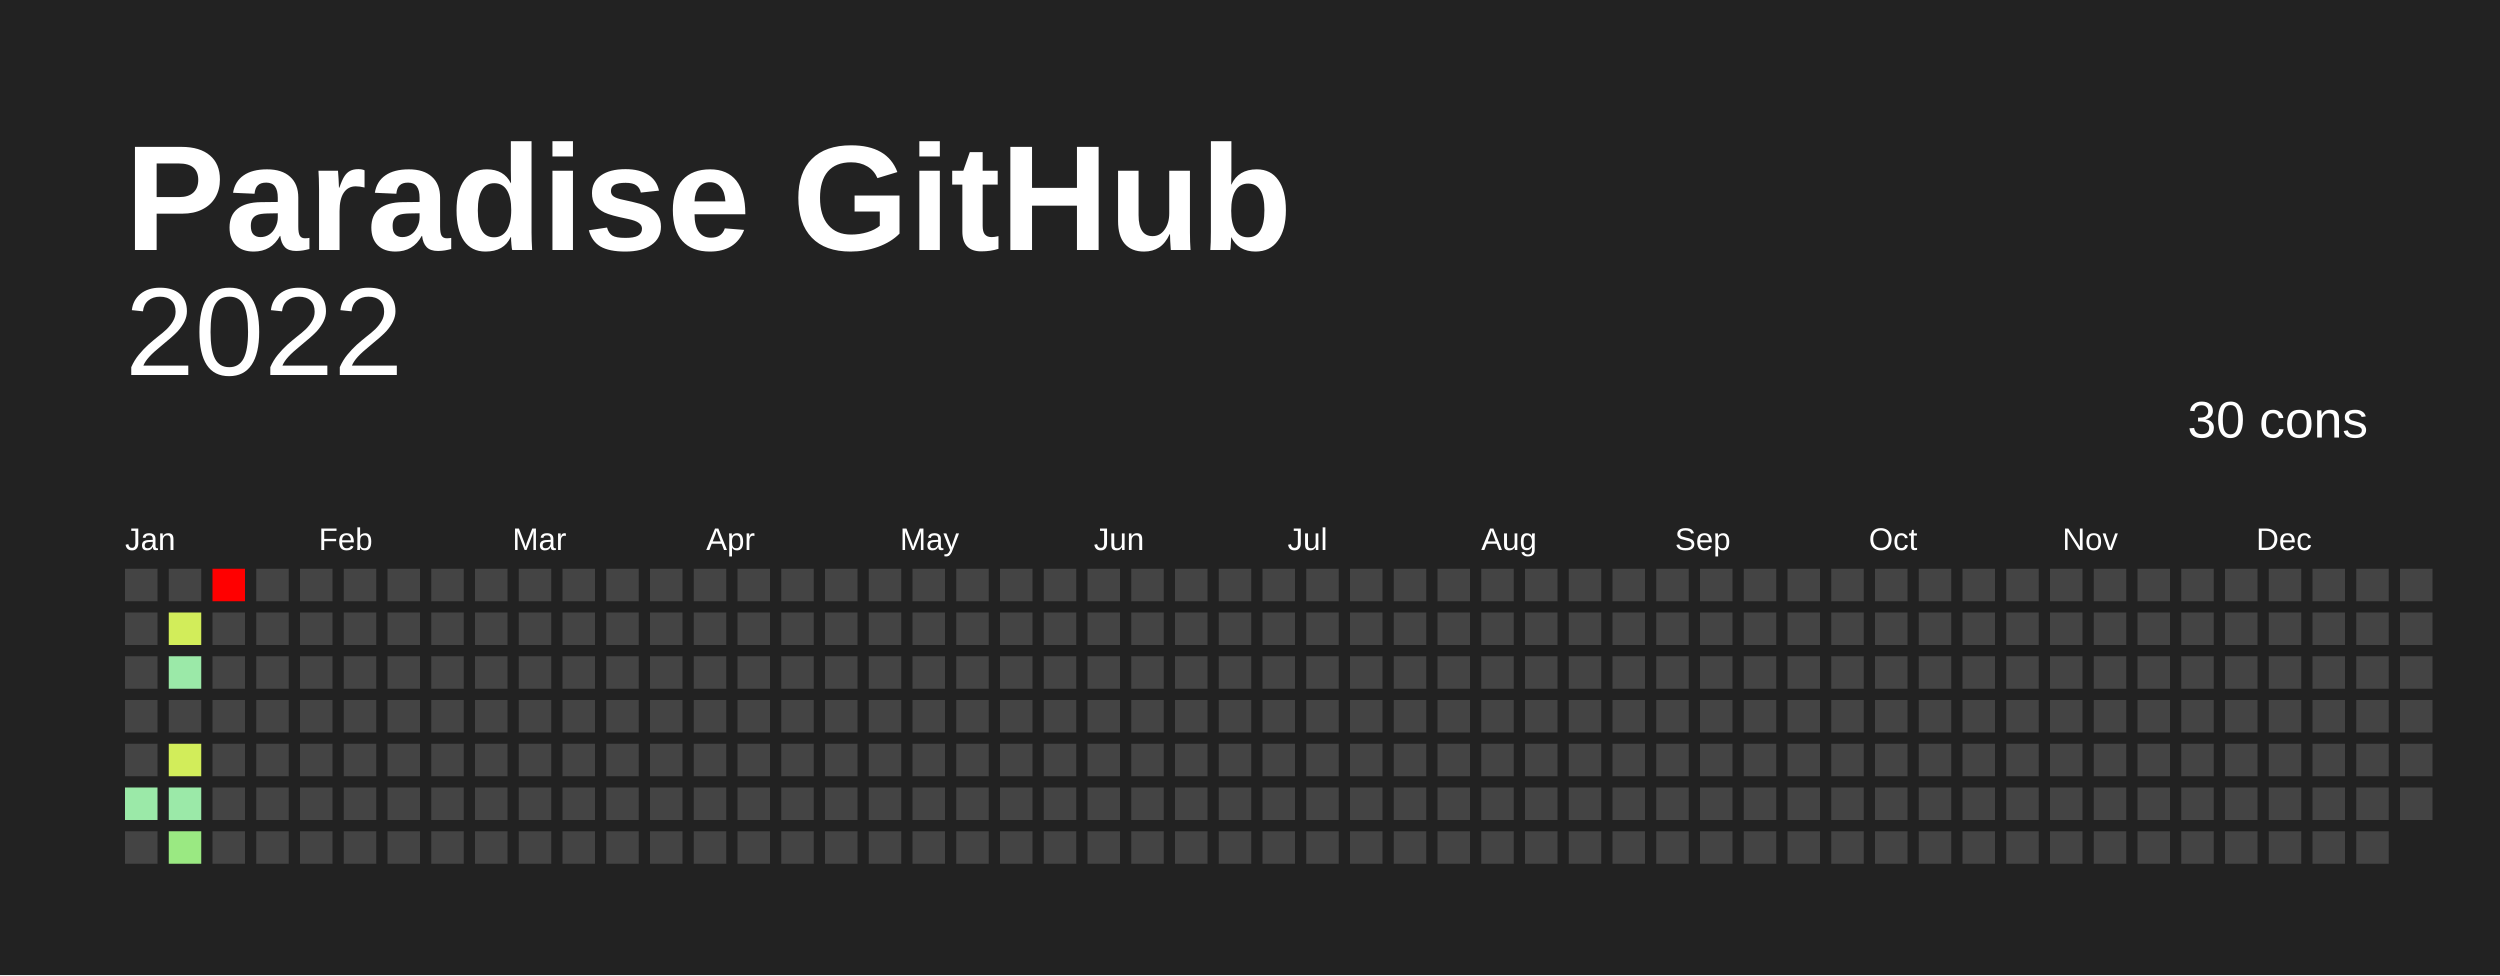
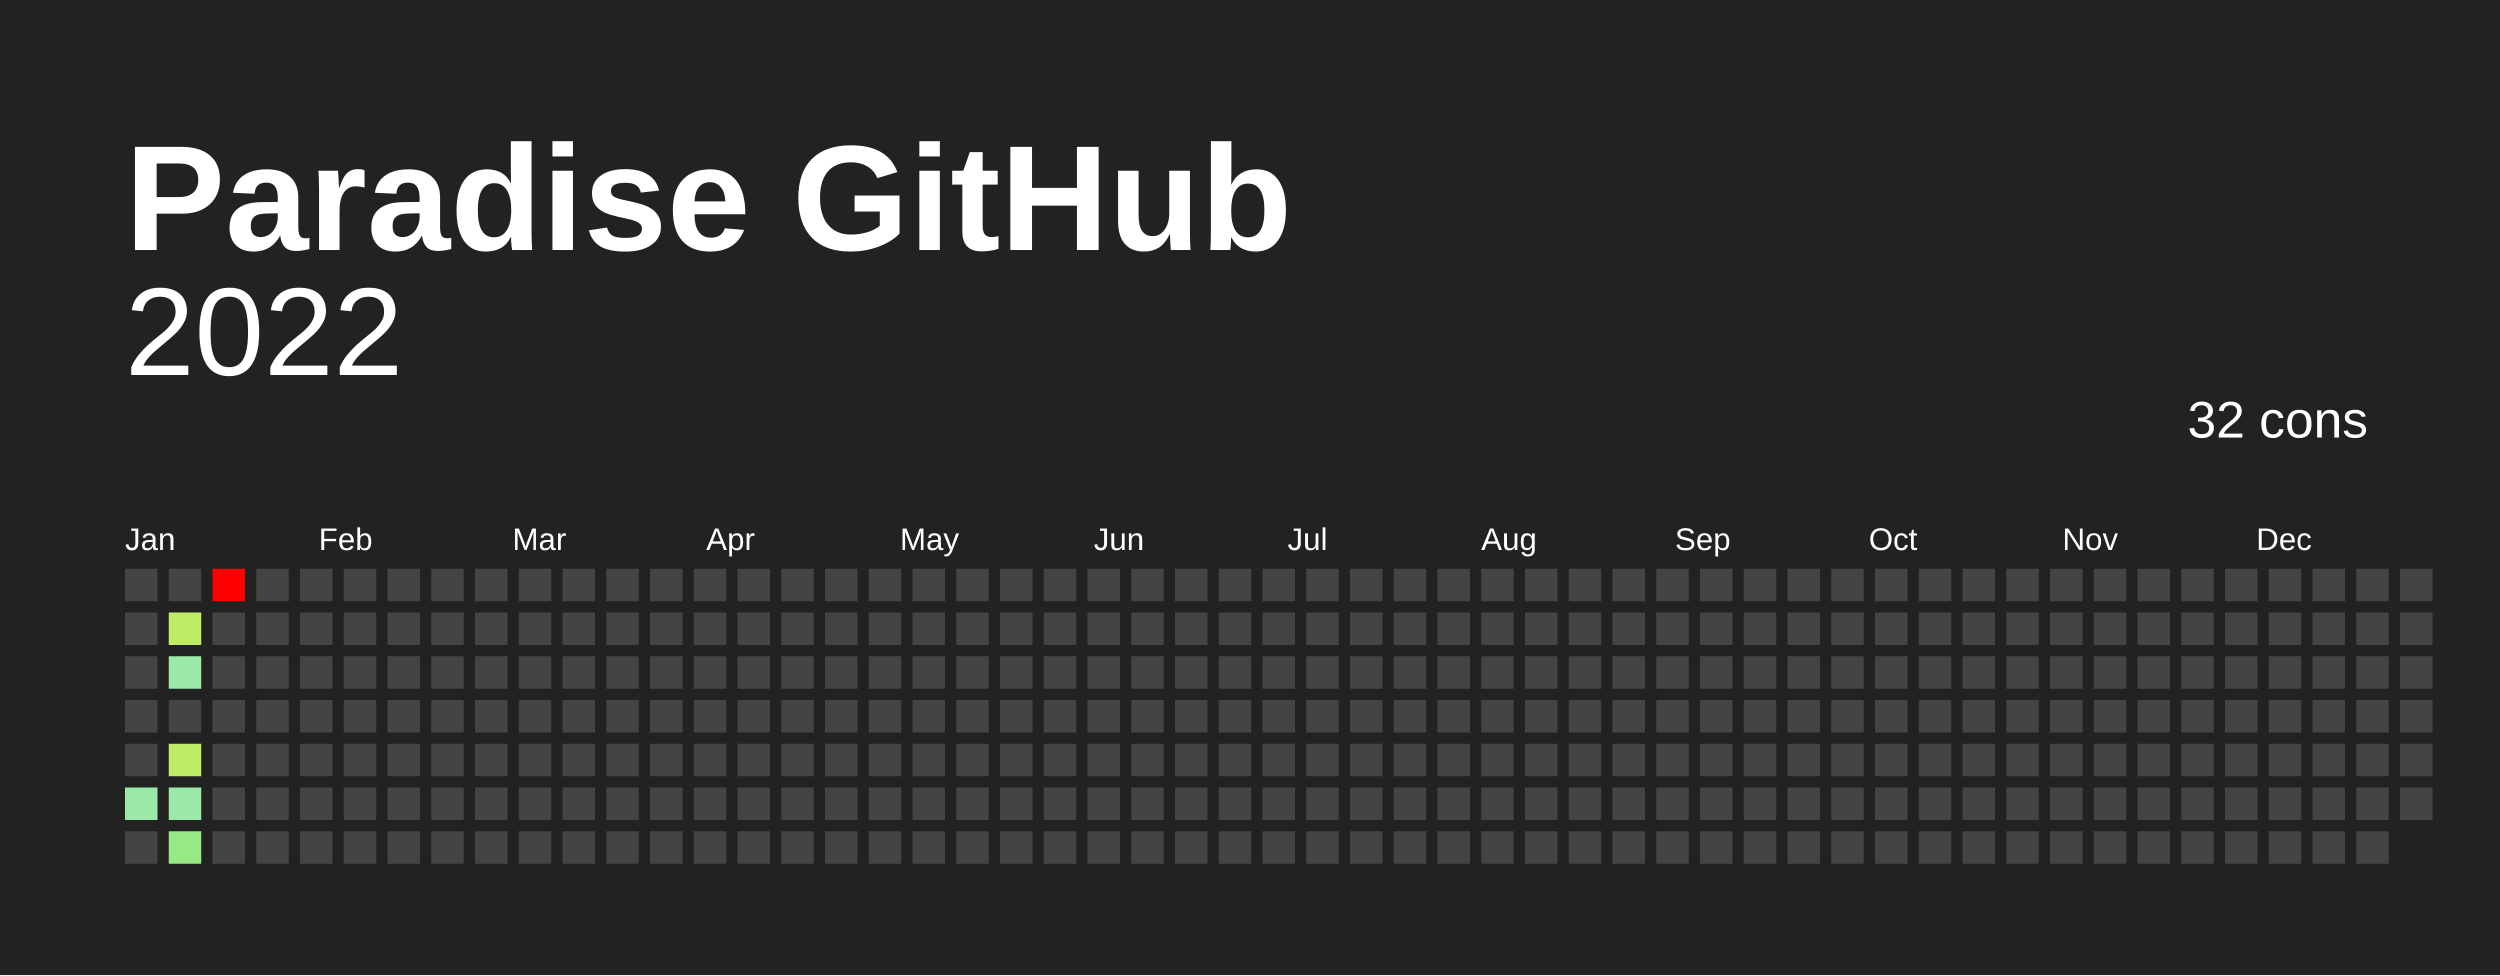
<svg xmlns="http://www.w3.org/2000/svg" baseProfile="full" height="78mm" version="1.1" viewBox="0,0,200,78" width="200mm">
  <defs />
  <rect fill="#222222" height="78" width="200" x="0" y="0" />
  <text fill="#FFFFFF" style="font-size:12px; font-family:Arial; font-weight:bold;" x="10" y="20">Paradise GitHub</text>
  <text alignment-baseline="hanging" fill="#FFFFFF" style="font-size:10.0px; font-family:Arial;" x="10" y="30">2022</text>
-   <text alignment-baseline="hanging" fill="#FFFFFF" style="font-size:4.125px; font-family:Arial;" x="175" y="35">30 cons</text>
+   <text alignment-baseline="hanging" fill="#FFFFFF" style="font-size:4.125px; font-family:Arial;" x="175" y="35">32 cons</text>
  <text fill="#FFFFFF" style="font-size:2.5px; font-family:Arial" x="10.0" y="44">Jan</text>
  <text fill="#FFFFFF" style="font-size:2.5px; font-family:Arial" x="25.5" y="44">Feb</text>
  <text fill="#FFFFFF" style="font-size:2.5px; font-family:Arial" x="41.0" y="44">Mar</text>
  <text fill="#FFFFFF" style="font-size:2.5px; font-family:Arial" x="56.5" y="44">Apr</text>
  <text fill="#FFFFFF" style="font-size:2.5px; font-family:Arial" x="72.0" y="44">May</text>
  <text fill="#FFFFFF" style="font-size:2.5px; font-family:Arial" x="87.5" y="44">Jun</text>
  <text fill="#FFFFFF" style="font-size:2.5px; font-family:Arial" x="103.0" y="44">Jul</text>
  <text fill="#FFFFFF" style="font-size:2.5px; font-family:Arial" x="118.5" y="44">Aug</text>
  <text fill="#FFFFFF" style="font-size:2.5px; font-family:Arial" x="134.0" y="44">Sep</text>
  <text fill="#FFFFFF" style="font-size:2.5px; font-family:Arial" x="149.5" y="44">Oct</text>
  <text fill="#FFFFFF" style="font-size:2.5px; font-family:Arial" x="165.0" y="44">Nov</text>
  <text fill="#FFFFFF" style="font-size:2.5px; font-family:Arial" x="180.5" y="44">Dec</text>
  <rect fill="#444444" height="2.6" width="2.6" x="10.0" y="45.5" />
  <rect fill="#444444" height="2.6" width="2.6" x="10.0" y="49.0" />
  <rect fill="#444444" height="2.6" width="2.6" x="10.0" y="52.5" />
  <rect fill="#444444" height="2.6" width="2.6" x="10.0" y="56.0" />
  <rect fill="#444444" height="2.6" width="2.6" x="10.0" y="59.5" />
  <rect fill="#9be9a8" height="2.6" width="2.6" x="10.0" y="63.0" />
  <rect fill="#444444" height="2.6" width="2.6" x="10.0" y="66.5" />
  <rect fill="#444444" height="2.6" width="2.6" x="13.5" y="45.5" />
-   <rect fill="#d2ed5a" height="2.6" width="2.6" x="13.5" y="49.0" />
+   <rect fill="#bfec65" height="2.6" width="2.6" x="13.5" y="49.0" />
  <rect fill="#9be9a8" height="2.6" width="2.6" x="13.5" y="52.5" />
  <rect fill="#444444" height="2.6" width="2.6" x="13.5" y="56.0" />
-   <rect fill="#d2ed5a" height="2.6" width="2.6" x="13.5" y="59.5" />
+   <rect fill="#bfec65" height="2.6" width="2.6" x="13.5" y="59.5" />
  <rect fill="#9be9a8" height="2.6" width="2.6" x="13.5" y="63.0" />
-   <rect fill="#9ae982" height="2.6" width="2.6" x="13.5" y="66.5" />
+   <rect fill="#97e986" height="2.6" width="2.6" x="13.5" y="66.5" />
  <rect fill="red" height="2.6" width="2.6" x="17.0" y="45.5" />
  <rect fill="#444444" height="2.6" width="2.6" x="17.0" y="49.0" />
  <rect fill="#444444" height="2.6" width="2.6" x="17.0" y="52.5" />
  <rect fill="#444444" height="2.6" width="2.6" x="17.0" y="56.0" />
  <rect fill="#444444" height="2.6" width="2.6" x="17.0" y="59.5" />
  <rect fill="#444444" height="2.6" width="2.6" x="17.0" y="63.0" />
  <rect fill="#444444" height="2.6" width="2.6" x="17.0" y="66.5" />
  <rect fill="#444444" height="2.6" width="2.6" x="20.5" y="45.5" />
  <rect fill="#444444" height="2.6" width="2.6" x="20.5" y="49.0" />
  <rect fill="#444444" height="2.6" width="2.6" x="20.5" y="52.5" />
  <rect fill="#444444" height="2.6" width="2.6" x="20.5" y="56.0" />
  <rect fill="#444444" height="2.6" width="2.6" x="20.5" y="59.5" />
  <rect fill="#444444" height="2.6" width="2.6" x="20.5" y="63.0" />
  <rect fill="#444444" height="2.6" width="2.6" x="20.5" y="66.5" />
  <rect fill="#444444" height="2.6" width="2.6" x="24.0" y="45.5" />
  <rect fill="#444444" height="2.6" width="2.6" x="24.0" y="49.0" />
  <rect fill="#444444" height="2.6" width="2.6" x="24.0" y="52.5" />
  <rect fill="#444444" height="2.6" width="2.6" x="24.0" y="56.0" />
  <rect fill="#444444" height="2.6" width="2.6" x="24.0" y="59.5" />
  <rect fill="#444444" height="2.6" width="2.6" x="24.0" y="63.0" />
  <rect fill="#444444" height="2.6" width="2.6" x="24.0" y="66.5" />
  <rect fill="#444444" height="2.6" width="2.6" x="27.5" y="45.5" />
  <rect fill="#444444" height="2.6" width="2.6" x="27.5" y="49.0" />
  <rect fill="#444444" height="2.6" width="2.6" x="27.5" y="52.5" />
  <rect fill="#444444" height="2.6" width="2.6" x="27.5" y="56.0" />
  <rect fill="#444444" height="2.6" width="2.6" x="27.5" y="59.5" />
  <rect fill="#444444" height="2.6" width="2.6" x="27.5" y="63.0" />
  <rect fill="#444444" height="2.6" width="2.6" x="27.5" y="66.5" />
  <rect fill="#444444" height="2.6" width="2.6" x="31.0" y="45.5" />
  <rect fill="#444444" height="2.6" width="2.6" x="31.0" y="49.0" />
  <rect fill="#444444" height="2.6" width="2.6" x="31.0" y="52.5" />
  <rect fill="#444444" height="2.6" width="2.6" x="31.0" y="56.0" />
  <rect fill="#444444" height="2.6" width="2.6" x="31.0" y="59.5" />
  <rect fill="#444444" height="2.6" width="2.6" x="31.0" y="63.0" />
  <rect fill="#444444" height="2.6" width="2.6" x="31.0" y="66.5" />
  <rect fill="#444444" height="2.6" width="2.6" x="34.5" y="45.5" />
  <rect fill="#444444" height="2.6" width="2.6" x="34.5" y="49.0" />
  <rect fill="#444444" height="2.6" width="2.6" x="34.5" y="52.5" />
  <rect fill="#444444" height="2.6" width="2.6" x="34.5" y="56.0" />
  <rect fill="#444444" height="2.6" width="2.6" x="34.5" y="59.5" />
  <rect fill="#444444" height="2.6" width="2.6" x="34.5" y="63.0" />
  <rect fill="#444444" height="2.6" width="2.6" x="34.5" y="66.5" />
  <rect fill="#444444" height="2.6" width="2.6" x="38.0" y="45.5" />
  <rect fill="#444444" height="2.6" width="2.6" x="38.0" y="49.0" />
  <rect fill="#444444" height="2.6" width="2.6" x="38.0" y="52.5" />
  <rect fill="#444444" height="2.6" width="2.6" x="38.0" y="56.0" />
  <rect fill="#444444" height="2.6" width="2.6" x="38.0" y="59.5" />
  <rect fill="#444444" height="2.6" width="2.6" x="38.0" y="63.0" />
  <rect fill="#444444" height="2.6" width="2.6" x="38.0" y="66.5" />
  <rect fill="#444444" height="2.6" width="2.6" x="41.5" y="45.5" />
  <rect fill="#444444" height="2.6" width="2.6" x="41.5" y="49.0" />
  <rect fill="#444444" height="2.6" width="2.6" x="41.5" y="52.5" />
  <rect fill="#444444" height="2.6" width="2.6" x="41.5" y="56.0" />
  <rect fill="#444444" height="2.6" width="2.6" x="41.5" y="59.5" />
  <rect fill="#444444" height="2.6" width="2.6" x="41.5" y="63.0" />
  <rect fill="#444444" height="2.6" width="2.6" x="41.5" y="66.5" />
  <rect fill="#444444" height="2.6" width="2.6" x="45.0" y="45.5" />
  <rect fill="#444444" height="2.6" width="2.6" x="45.0" y="49.0" />
  <rect fill="#444444" height="2.6" width="2.6" x="45.0" y="52.5" />
  <rect fill="#444444" height="2.6" width="2.6" x="45.0" y="56.0" />
  <rect fill="#444444" height="2.6" width="2.6" x="45.0" y="59.5" />
  <rect fill="#444444" height="2.6" width="2.6" x="45.0" y="63.0" />
  <rect fill="#444444" height="2.6" width="2.6" x="45.0" y="66.5" />
  <rect fill="#444444" height="2.6" width="2.6" x="48.5" y="45.5" />
  <rect fill="#444444" height="2.6" width="2.6" x="48.5" y="49.0" />
  <rect fill="#444444" height="2.6" width="2.6" x="48.5" y="52.5" />
  <rect fill="#444444" height="2.6" width="2.6" x="48.5" y="56.0" />
  <rect fill="#444444" height="2.6" width="2.6" x="48.5" y="59.5" />
  <rect fill="#444444" height="2.6" width="2.6" x="48.5" y="63.0" />
  <rect fill="#444444" height="2.6" width="2.6" x="48.5" y="66.5" />
  <rect fill="#444444" height="2.6" width="2.6" x="52.0" y="45.5" />
  <rect fill="#444444" height="2.6" width="2.6" x="52.0" y="49.0" />
  <rect fill="#444444" height="2.6" width="2.6" x="52.0" y="52.5" />
  <rect fill="#444444" height="2.6" width="2.6" x="52.0" y="56.0" />
  <rect fill="#444444" height="2.6" width="2.6" x="52.0" y="59.5" />
  <rect fill="#444444" height="2.6" width="2.6" x="52.0" y="63.0" />
  <rect fill="#444444" height="2.6" width="2.6" x="52.0" y="66.5" />
  <rect fill="#444444" height="2.6" width="2.6" x="55.5" y="45.5" />
  <rect fill="#444444" height="2.6" width="2.6" x="55.5" y="49.0" />
  <rect fill="#444444" height="2.6" width="2.6" x="55.5" y="52.5" />
  <rect fill="#444444" height="2.6" width="2.6" x="55.5" y="56.0" />
  <rect fill="#444444" height="2.6" width="2.6" x="55.5" y="59.5" />
  <rect fill="#444444" height="2.6" width="2.6" x="55.5" y="63.0" />
  <rect fill="#444444" height="2.6" width="2.6" x="55.5" y="66.5" />
  <rect fill="#444444" height="2.6" width="2.6" x="59.0" y="45.5" />
  <rect fill="#444444" height="2.6" width="2.6" x="59.0" y="49.0" />
  <rect fill="#444444" height="2.6" width="2.6" x="59.0" y="52.5" />
  <rect fill="#444444" height="2.6" width="2.6" x="59.0" y="56.0" />
  <rect fill="#444444" height="2.6" width="2.6" x="59.0" y="59.5" />
  <rect fill="#444444" height="2.6" width="2.6" x="59.0" y="63.0" />
  <rect fill="#444444" height="2.6" width="2.6" x="59.0" y="66.5" />
  <rect fill="#444444" height="2.6" width="2.6" x="62.5" y="45.5" />
  <rect fill="#444444" height="2.6" width="2.6" x="62.5" y="49.0" />
  <rect fill="#444444" height="2.6" width="2.6" x="62.5" y="52.5" />
  <rect fill="#444444" height="2.6" width="2.6" x="62.5" y="56.0" />
  <rect fill="#444444" height="2.6" width="2.6" x="62.5" y="59.5" />
  <rect fill="#444444" height="2.6" width="2.6" x="62.5" y="63.0" />
  <rect fill="#444444" height="2.6" width="2.6" x="62.5" y="66.5" />
  <rect fill="#444444" height="2.6" width="2.6" x="66.0" y="45.5" />
  <rect fill="#444444" height="2.6" width="2.6" x="66.0" y="49.0" />
  <rect fill="#444444" height="2.6" width="2.6" x="66.0" y="52.5" />
  <rect fill="#444444" height="2.6" width="2.6" x="66.0" y="56.0" />
  <rect fill="#444444" height="2.6" width="2.6" x="66.0" y="59.5" />
  <rect fill="#444444" height="2.6" width="2.6" x="66.0" y="63.0" />
  <rect fill="#444444" height="2.6" width="2.6" x="66.0" y="66.5" />
  <rect fill="#444444" height="2.6" width="2.6" x="69.5" y="45.5" />
  <rect fill="#444444" height="2.6" width="2.6" x="69.5" y="49.0" />
  <rect fill="#444444" height="2.6" width="2.6" x="69.5" y="52.5" />
  <rect fill="#444444" height="2.6" width="2.6" x="69.5" y="56.0" />
  <rect fill="#444444" height="2.6" width="2.6" x="69.5" y="59.5" />
  <rect fill="#444444" height="2.6" width="2.6" x="69.5" y="63.0" />
  <rect fill="#444444" height="2.6" width="2.6" x="69.5" y="66.5" />
  <rect fill="#444444" height="2.6" width="2.6" x="73.0" y="45.5" />
  <rect fill="#444444" height="2.6" width="2.6" x="73.0" y="49.0" />
  <rect fill="#444444" height="2.6" width="2.6" x="73.0" y="52.5" />
  <rect fill="#444444" height="2.6" width="2.6" x="73.0" y="56.0" />
  <rect fill="#444444" height="2.6" width="2.6" x="73.0" y="59.5" />
  <rect fill="#444444" height="2.6" width="2.6" x="73.0" y="63.0" />
  <rect fill="#444444" height="2.6" width="2.6" x="73.0" y="66.5" />
  <rect fill="#444444" height="2.6" width="2.6" x="76.5" y="45.5" />
  <rect fill="#444444" height="2.6" width="2.6" x="76.5" y="49.0" />
  <rect fill="#444444" height="2.6" width="2.6" x="76.5" y="52.5" />
  <rect fill="#444444" height="2.6" width="2.6" x="76.5" y="56.0" />
  <rect fill="#444444" height="2.6" width="2.6" x="76.5" y="59.5" />
  <rect fill="#444444" height="2.6" width="2.6" x="76.5" y="63.0" />
  <rect fill="#444444" height="2.6" width="2.6" x="76.5" y="66.5" />
  <rect fill="#444444" height="2.6" width="2.6" x="80.0" y="45.5" />
  <rect fill="#444444" height="2.6" width="2.6" x="80.0" y="49.0" />
  <rect fill="#444444" height="2.6" width="2.6" x="80.0" y="52.5" />
  <rect fill="#444444" height="2.6" width="2.6" x="80.0" y="56.0" />
  <rect fill="#444444" height="2.6" width="2.6" x="80.0" y="59.5" />
  <rect fill="#444444" height="2.6" width="2.6" x="80.0" y="63.0" />
  <rect fill="#444444" height="2.6" width="2.6" x="80.0" y="66.5" />
  <rect fill="#444444" height="2.6" width="2.6" x="83.5" y="45.5" />
  <rect fill="#444444" height="2.6" width="2.6" x="83.5" y="49.0" />
  <rect fill="#444444" height="2.6" width="2.6" x="83.5" y="52.5" />
  <rect fill="#444444" height="2.6" width="2.6" x="83.5" y="56.0" />
  <rect fill="#444444" height="2.6" width="2.6" x="83.5" y="59.5" />
  <rect fill="#444444" height="2.6" width="2.6" x="83.5" y="63.0" />
  <rect fill="#444444" height="2.6" width="2.6" x="83.5" y="66.5" />
  <rect fill="#444444" height="2.6" width="2.6" x="87.0" y="45.5" />
  <rect fill="#444444" height="2.6" width="2.6" x="87.0" y="49.0" />
  <rect fill="#444444" height="2.6" width="2.6" x="87.0" y="52.5" />
  <rect fill="#444444" height="2.6" width="2.6" x="87.0" y="56.0" />
  <rect fill="#444444" height="2.6" width="2.6" x="87.0" y="59.5" />
  <rect fill="#444444" height="2.6" width="2.6" x="87.0" y="63.0" />
  <rect fill="#444444" height="2.6" width="2.6" x="87.0" y="66.5" />
  <rect fill="#444444" height="2.6" width="2.6" x="90.5" y="45.5" />
  <rect fill="#444444" height="2.6" width="2.6" x="90.5" y="49.0" />
  <rect fill="#444444" height="2.6" width="2.6" x="90.5" y="52.5" />
  <rect fill="#444444" height="2.6" width="2.6" x="90.5" y="56.0" />
  <rect fill="#444444" height="2.6" width="2.6" x="90.5" y="59.5" />
  <rect fill="#444444" height="2.6" width="2.6" x="90.5" y="63.0" />
  <rect fill="#444444" height="2.6" width="2.6" x="90.5" y="66.5" />
  <rect fill="#444444" height="2.6" width="2.6" x="94.0" y="45.5" />
  <rect fill="#444444" height="2.6" width="2.6" x="94.0" y="49.0" />
  <rect fill="#444444" height="2.6" width="2.6" x="94.0" y="52.5" />
  <rect fill="#444444" height="2.6" width="2.6" x="94.0" y="56.0" />
  <rect fill="#444444" height="2.6" width="2.6" x="94.0" y="59.5" />
  <rect fill="#444444" height="2.6" width="2.6" x="94.0" y="63.0" />
  <rect fill="#444444" height="2.6" width="2.6" x="94.0" y="66.5" />
  <rect fill="#444444" height="2.6" width="2.6" x="97.5" y="45.5" />
  <rect fill="#444444" height="2.6" width="2.6" x="97.5" y="49.0" />
  <rect fill="#444444" height="2.6" width="2.6" x="97.5" y="52.5" />
  <rect fill="#444444" height="2.6" width="2.6" x="97.5" y="56.0" />
  <rect fill="#444444" height="2.6" width="2.6" x="97.5" y="59.5" />
  <rect fill="#444444" height="2.6" width="2.6" x="97.5" y="63.0" />
  <rect fill="#444444" height="2.6" width="2.6" x="97.5" y="66.5" />
  <rect fill="#444444" height="2.6" width="2.6" x="101.0" y="45.5" />
  <rect fill="#444444" height="2.6" width="2.6" x="101.0" y="49.0" />
  <rect fill="#444444" height="2.6" width="2.6" x="101.0" y="52.5" />
  <rect fill="#444444" height="2.6" width="2.6" x="101.0" y="56.0" />
  <rect fill="#444444" height="2.6" width="2.6" x="101.0" y="59.5" />
  <rect fill="#444444" height="2.6" width="2.6" x="101.0" y="63.0" />
  <rect fill="#444444" height="2.6" width="2.6" x="101.0" y="66.5" />
  <rect fill="#444444" height="2.6" width="2.6" x="104.5" y="45.5" />
  <rect fill="#444444" height="2.6" width="2.6" x="104.5" y="49.0" />
  <rect fill="#444444" height="2.6" width="2.6" x="104.5" y="52.5" />
  <rect fill="#444444" height="2.6" width="2.6" x="104.5" y="56.0" />
  <rect fill="#444444" height="2.6" width="2.6" x="104.5" y="59.5" />
  <rect fill="#444444" height="2.6" width="2.6" x="104.5" y="63.0" />
  <rect fill="#444444" height="2.6" width="2.6" x="104.5" y="66.5" />
  <rect fill="#444444" height="2.6" width="2.6" x="108.0" y="45.5" />
  <rect fill="#444444" height="2.6" width="2.6" x="108.0" y="49.0" />
  <rect fill="#444444" height="2.6" width="2.6" x="108.0" y="52.5" />
  <rect fill="#444444" height="2.6" width="2.6" x="108.0" y="56.0" />
  <rect fill="#444444" height="2.6" width="2.6" x="108.0" y="59.5" />
  <rect fill="#444444" height="2.6" width="2.6" x="108.0" y="63.0" />
  <rect fill="#444444" height="2.6" width="2.6" x="108.0" y="66.5" />
  <rect fill="#444444" height="2.6" width="2.6" x="111.5" y="45.5" />
  <rect fill="#444444" height="2.6" width="2.6" x="111.5" y="49.0" />
  <rect fill="#444444" height="2.6" width="2.6" x="111.5" y="52.5" />
  <rect fill="#444444" height="2.6" width="2.6" x="111.5" y="56.0" />
  <rect fill="#444444" height="2.6" width="2.6" x="111.5" y="59.5" />
  <rect fill="#444444" height="2.6" width="2.6" x="111.5" y="63.0" />
  <rect fill="#444444" height="2.6" width="2.6" x="111.5" y="66.5" />
  <rect fill="#444444" height="2.6" width="2.6" x="115.0" y="45.5" />
  <rect fill="#444444" height="2.6" width="2.6" x="115.0" y="49.0" />
  <rect fill="#444444" height="2.6" width="2.6" x="115.0" y="52.5" />
  <rect fill="#444444" height="2.6" width="2.6" x="115.0" y="56.0" />
  <rect fill="#444444" height="2.6" width="2.6" x="115.0" y="59.5" />
  <rect fill="#444444" height="2.6" width="2.6" x="115.0" y="63.0" />
  <rect fill="#444444" height="2.6" width="2.6" x="115.0" y="66.5" />
  <rect fill="#444444" height="2.6" width="2.6" x="118.5" y="45.5" />
  <rect fill="#444444" height="2.6" width="2.6" x="118.5" y="49.0" />
  <rect fill="#444444" height="2.6" width="2.6" x="118.5" y="52.5" />
  <rect fill="#444444" height="2.6" width="2.6" x="118.5" y="56.0" />
  <rect fill="#444444" height="2.6" width="2.6" x="118.5" y="59.5" />
  <rect fill="#444444" height="2.6" width="2.6" x="118.5" y="63.0" />
  <rect fill="#444444" height="2.6" width="2.6" x="118.5" y="66.5" />
  <rect fill="#444444" height="2.6" width="2.6" x="122.0" y="45.5" />
  <rect fill="#444444" height="2.6" width="2.6" x="122.0" y="49.0" />
  <rect fill="#444444" height="2.6" width="2.6" x="122.0" y="52.5" />
  <rect fill="#444444" height="2.6" width="2.6" x="122.0" y="56.0" />
  <rect fill="#444444" height="2.6" width="2.6" x="122.0" y="59.5" />
  <rect fill="#444444" height="2.6" width="2.6" x="122.0" y="63.0" />
  <rect fill="#444444" height="2.6" width="2.6" x="122.0" y="66.5" />
  <rect fill="#444444" height="2.6" width="2.6" x="125.5" y="45.5" />
  <rect fill="#444444" height="2.6" width="2.6" x="125.5" y="49.0" />
  <rect fill="#444444" height="2.6" width="2.6" x="125.5" y="52.5" />
  <rect fill="#444444" height="2.6" width="2.6" x="125.5" y="56.0" />
  <rect fill="#444444" height="2.6" width="2.6" x="125.5" y="59.5" />
  <rect fill="#444444" height="2.6" width="2.6" x="125.5" y="63.0" />
  <rect fill="#444444" height="2.6" width="2.6" x="125.5" y="66.5" />
  <rect fill="#444444" height="2.6" width="2.6" x="129.0" y="45.5" />
  <rect fill="#444444" height="2.6" width="2.6" x="129.0" y="49.0" />
  <rect fill="#444444" height="2.6" width="2.6" x="129.0" y="52.5" />
  <rect fill="#444444" height="2.6" width="2.6" x="129.0" y="56.0" />
  <rect fill="#444444" height="2.6" width="2.6" x="129.0" y="59.5" />
  <rect fill="#444444" height="2.6" width="2.6" x="129.0" y="63.0" />
  <rect fill="#444444" height="2.6" width="2.6" x="129.0" y="66.5" />
  <rect fill="#444444" height="2.6" width="2.6" x="132.5" y="45.5" />
  <rect fill="#444444" height="2.6" width="2.6" x="132.5" y="49.0" />
  <rect fill="#444444" height="2.6" width="2.6" x="132.5" y="52.5" />
  <rect fill="#444444" height="2.6" width="2.6" x="132.5" y="56.0" />
  <rect fill="#444444" height="2.6" width="2.6" x="132.5" y="59.5" />
  <rect fill="#444444" height="2.6" width="2.6" x="132.5" y="63.0" />
  <rect fill="#444444" height="2.6" width="2.6" x="132.5" y="66.5" />
  <rect fill="#444444" height="2.6" width="2.6" x="136.0" y="45.5" />
  <rect fill="#444444" height="2.6" width="2.6" x="136.0" y="49.0" />
  <rect fill="#444444" height="2.6" width="2.6" x="136.0" y="52.5" />
  <rect fill="#444444" height="2.6" width="2.6" x="136.0" y="56.0" />
  <rect fill="#444444" height="2.6" width="2.6" x="136.0" y="59.5" />
  <rect fill="#444444" height="2.6" width="2.6" x="136.0" y="63.0" />
  <rect fill="#444444" height="2.6" width="2.6" x="136.0" y="66.5" />
  <rect fill="#444444" height="2.6" width="2.6" x="139.5" y="45.5" />
  <rect fill="#444444" height="2.6" width="2.6" x="139.5" y="49.0" />
  <rect fill="#444444" height="2.6" width="2.6" x="139.5" y="52.5" />
  <rect fill="#444444" height="2.6" width="2.6" x="139.5" y="56.0" />
  <rect fill="#444444" height="2.6" width="2.6" x="139.5" y="59.5" />
  <rect fill="#444444" height="2.6" width="2.6" x="139.5" y="63.0" />
  <rect fill="#444444" height="2.6" width="2.6" x="139.5" y="66.5" />
  <rect fill="#444444" height="2.6" width="2.6" x="143.0" y="45.5" />
  <rect fill="#444444" height="2.6" width="2.6" x="143.0" y="49.0" />
  <rect fill="#444444" height="2.6" width="2.6" x="143.0" y="52.5" />
  <rect fill="#444444" height="2.6" width="2.6" x="143.0" y="56.0" />
  <rect fill="#444444" height="2.6" width="2.6" x="143.0" y="59.5" />
  <rect fill="#444444" height="2.6" width="2.6" x="143.0" y="63.0" />
  <rect fill="#444444" height="2.6" width="2.6" x="143.0" y="66.5" />
  <rect fill="#444444" height="2.6" width="2.6" x="146.5" y="45.5" />
  <rect fill="#444444" height="2.6" width="2.6" x="146.5" y="49.0" />
  <rect fill="#444444" height="2.6" width="2.6" x="146.5" y="52.5" />
  <rect fill="#444444" height="2.6" width="2.6" x="146.5" y="56.0" />
  <rect fill="#444444" height="2.6" width="2.6" x="146.5" y="59.5" />
  <rect fill="#444444" height="2.6" width="2.6" x="146.5" y="63.0" />
  <rect fill="#444444" height="2.6" width="2.6" x="146.5" y="66.5" />
  <rect fill="#444444" height="2.6" width="2.6" x="150.0" y="45.5" />
  <rect fill="#444444" height="2.6" width="2.6" x="150.0" y="49.0" />
  <rect fill="#444444" height="2.6" width="2.6" x="150.0" y="52.5" />
  <rect fill="#444444" height="2.6" width="2.6" x="150.0" y="56.0" />
  <rect fill="#444444" height="2.6" width="2.6" x="150.0" y="59.5" />
  <rect fill="#444444" height="2.6" width="2.6" x="150.0" y="63.0" />
  <rect fill="#444444" height="2.6" width="2.6" x="150.0" y="66.5" />
  <rect fill="#444444" height="2.6" width="2.6" x="153.5" y="45.5" />
  <rect fill="#444444" height="2.6" width="2.6" x="153.5" y="49.0" />
  <rect fill="#444444" height="2.6" width="2.6" x="153.5" y="52.5" />
  <rect fill="#444444" height="2.6" width="2.6" x="153.5" y="56.0" />
  <rect fill="#444444" height="2.6" width="2.6" x="153.5" y="59.5" />
  <rect fill="#444444" height="2.6" width="2.6" x="153.5" y="63.0" />
  <rect fill="#444444" height="2.6" width="2.6" x="153.5" y="66.5" />
  <rect fill="#444444" height="2.6" width="2.6" x="157.0" y="45.5" />
  <rect fill="#444444" height="2.6" width="2.6" x="157.0" y="49.0" />
  <rect fill="#444444" height="2.6" width="2.6" x="157.0" y="52.5" />
  <rect fill="#444444" height="2.6" width="2.6" x="157.0" y="56.0" />
  <rect fill="#444444" height="2.6" width="2.6" x="157.0" y="59.5" />
  <rect fill="#444444" height="2.6" width="2.6" x="157.0" y="63.0" />
  <rect fill="#444444" height="2.6" width="2.6" x="157.0" y="66.5" />
  <rect fill="#444444" height="2.6" width="2.6" x="160.5" y="45.5" />
  <rect fill="#444444" height="2.6" width="2.6" x="160.5" y="49.0" />
  <rect fill="#444444" height="2.6" width="2.6" x="160.5" y="52.5" />
  <rect fill="#444444" height="2.6" width="2.6" x="160.5" y="56.0" />
  <rect fill="#444444" height="2.6" width="2.6" x="160.5" y="59.5" />
  <rect fill="#444444" height="2.6" width="2.6" x="160.5" y="63.0" />
  <rect fill="#444444" height="2.6" width="2.6" x="160.5" y="66.5" />
  <rect fill="#444444" height="2.6" width="2.6" x="164.0" y="45.5" />
  <rect fill="#444444" height="2.6" width="2.6" x="164.0" y="49.0" />
  <rect fill="#444444" height="2.6" width="2.6" x="164.0" y="52.5" />
  <rect fill="#444444" height="2.6" width="2.6" x="164.0" y="56.0" />
  <rect fill="#444444" height="2.6" width="2.6" x="164.0" y="59.5" />
  <rect fill="#444444" height="2.6" width="2.6" x="164.0" y="63.0" />
  <rect fill="#444444" height="2.6" width="2.6" x="164.0" y="66.5" />
  <rect fill="#444444" height="2.6" width="2.6" x="167.5" y="45.5" />
  <rect fill="#444444" height="2.6" width="2.6" x="167.5" y="49.0" />
  <rect fill="#444444" height="2.6" width="2.6" x="167.5" y="52.5" />
  <rect fill="#444444" height="2.6" width="2.6" x="167.5" y="56.0" />
  <rect fill="#444444" height="2.6" width="2.6" x="167.5" y="59.5" />
  <rect fill="#444444" height="2.6" width="2.6" x="167.5" y="63.0" />
  <rect fill="#444444" height="2.6" width="2.6" x="167.5" y="66.5" />
  <rect fill="#444444" height="2.6" width="2.6" x="171.0" y="45.5" />
  <rect fill="#444444" height="2.6" width="2.6" x="171.0" y="49.0" />
  <rect fill="#444444" height="2.6" width="2.6" x="171.0" y="52.5" />
  <rect fill="#444444" height="2.6" width="2.6" x="171.0" y="56.0" />
  <rect fill="#444444" height="2.6" width="2.6" x="171.0" y="59.5" />
  <rect fill="#444444" height="2.6" width="2.6" x="171.0" y="63.0" />
  <rect fill="#444444" height="2.6" width="2.6" x="171.0" y="66.5" />
  <rect fill="#444444" height="2.6" width="2.6" x="174.5" y="45.5" />
  <rect fill="#444444" height="2.6" width="2.6" x="174.5" y="49.0" />
  <rect fill="#444444" height="2.6" width="2.6" x="174.5" y="52.5" />
  <rect fill="#444444" height="2.6" width="2.6" x="174.5" y="56.0" />
  <rect fill="#444444" height="2.6" width="2.6" x="174.5" y="59.5" />
  <rect fill="#444444" height="2.6" width="2.6" x="174.5" y="63.0" />
  <rect fill="#444444" height="2.6" width="2.6" x="174.5" y="66.5" />
  <rect fill="#444444" height="2.6" width="2.6" x="178.0" y="45.5" />
  <rect fill="#444444" height="2.6" width="2.6" x="178.0" y="49.0" />
  <rect fill="#444444" height="2.6" width="2.6" x="178.0" y="52.5" />
  <rect fill="#444444" height="2.6" width="2.6" x="178.0" y="56.0" />
  <rect fill="#444444" height="2.6" width="2.6" x="178.0" y="59.5" />
  <rect fill="#444444" height="2.6" width="2.6" x="178.0" y="63.0" />
  <rect fill="#444444" height="2.6" width="2.6" x="178.0" y="66.5" />
  <rect fill="#444444" height="2.6" width="2.6" x="181.5" y="45.5" />
  <rect fill="#444444" height="2.6" width="2.6" x="181.5" y="49.0" />
  <rect fill="#444444" height="2.6" width="2.6" x="181.5" y="52.5" />
  <rect fill="#444444" height="2.6" width="2.6" x="181.5" y="56.0" />
  <rect fill="#444444" height="2.6" width="2.6" x="181.5" y="59.5" />
  <rect fill="#444444" height="2.6" width="2.6" x="181.5" y="63.0" />
  <rect fill="#444444" height="2.6" width="2.6" x="181.5" y="66.5" />
  <rect fill="#444444" height="2.6" width="2.6" x="185.0" y="45.5" />
  <rect fill="#444444" height="2.6" width="2.6" x="185.0" y="49.0" />
  <rect fill="#444444" height="2.6" width="2.6" x="185.0" y="52.5" />
  <rect fill="#444444" height="2.6" width="2.6" x="185.0" y="56.0" />
  <rect fill="#444444" height="2.6" width="2.6" x="185.0" y="59.5" />
  <rect fill="#444444" height="2.6" width="2.6" x="185.0" y="63.0" />
  <rect fill="#444444" height="2.6" width="2.6" x="185.0" y="66.5" />
  <rect fill="#444444" height="2.6" width="2.6" x="188.5" y="45.5" />
  <rect fill="#444444" height="2.6" width="2.6" x="188.5" y="49.0" />
  <rect fill="#444444" height="2.6" width="2.6" x="188.5" y="52.5" />
  <rect fill="#444444" height="2.6" width="2.6" x="188.5" y="56.0" />
  <rect fill="#444444" height="2.6" width="2.6" x="188.5" y="59.5" />
  <rect fill="#444444" height="2.6" width="2.6" x="188.5" y="63.0" />
  <rect fill="#444444" height="2.6" width="2.6" x="188.5" y="66.5" />
  <rect fill="#444444" height="2.6" width="2.6" x="192.0" y="45.5" />
  <rect fill="#444444" height="2.6" width="2.6" x="192.0" y="49.0" />
  <rect fill="#444444" height="2.6" width="2.6" x="192.0" y="52.5" />
  <rect fill="#444444" height="2.6" width="2.6" x="192.0" y="56.0" />
  <rect fill="#444444" height="2.6" width="2.6" x="192.0" y="59.5" />
  <rect fill="#444444" height="2.6" width="2.6" x="192.0" y="63.0" />
</svg>
